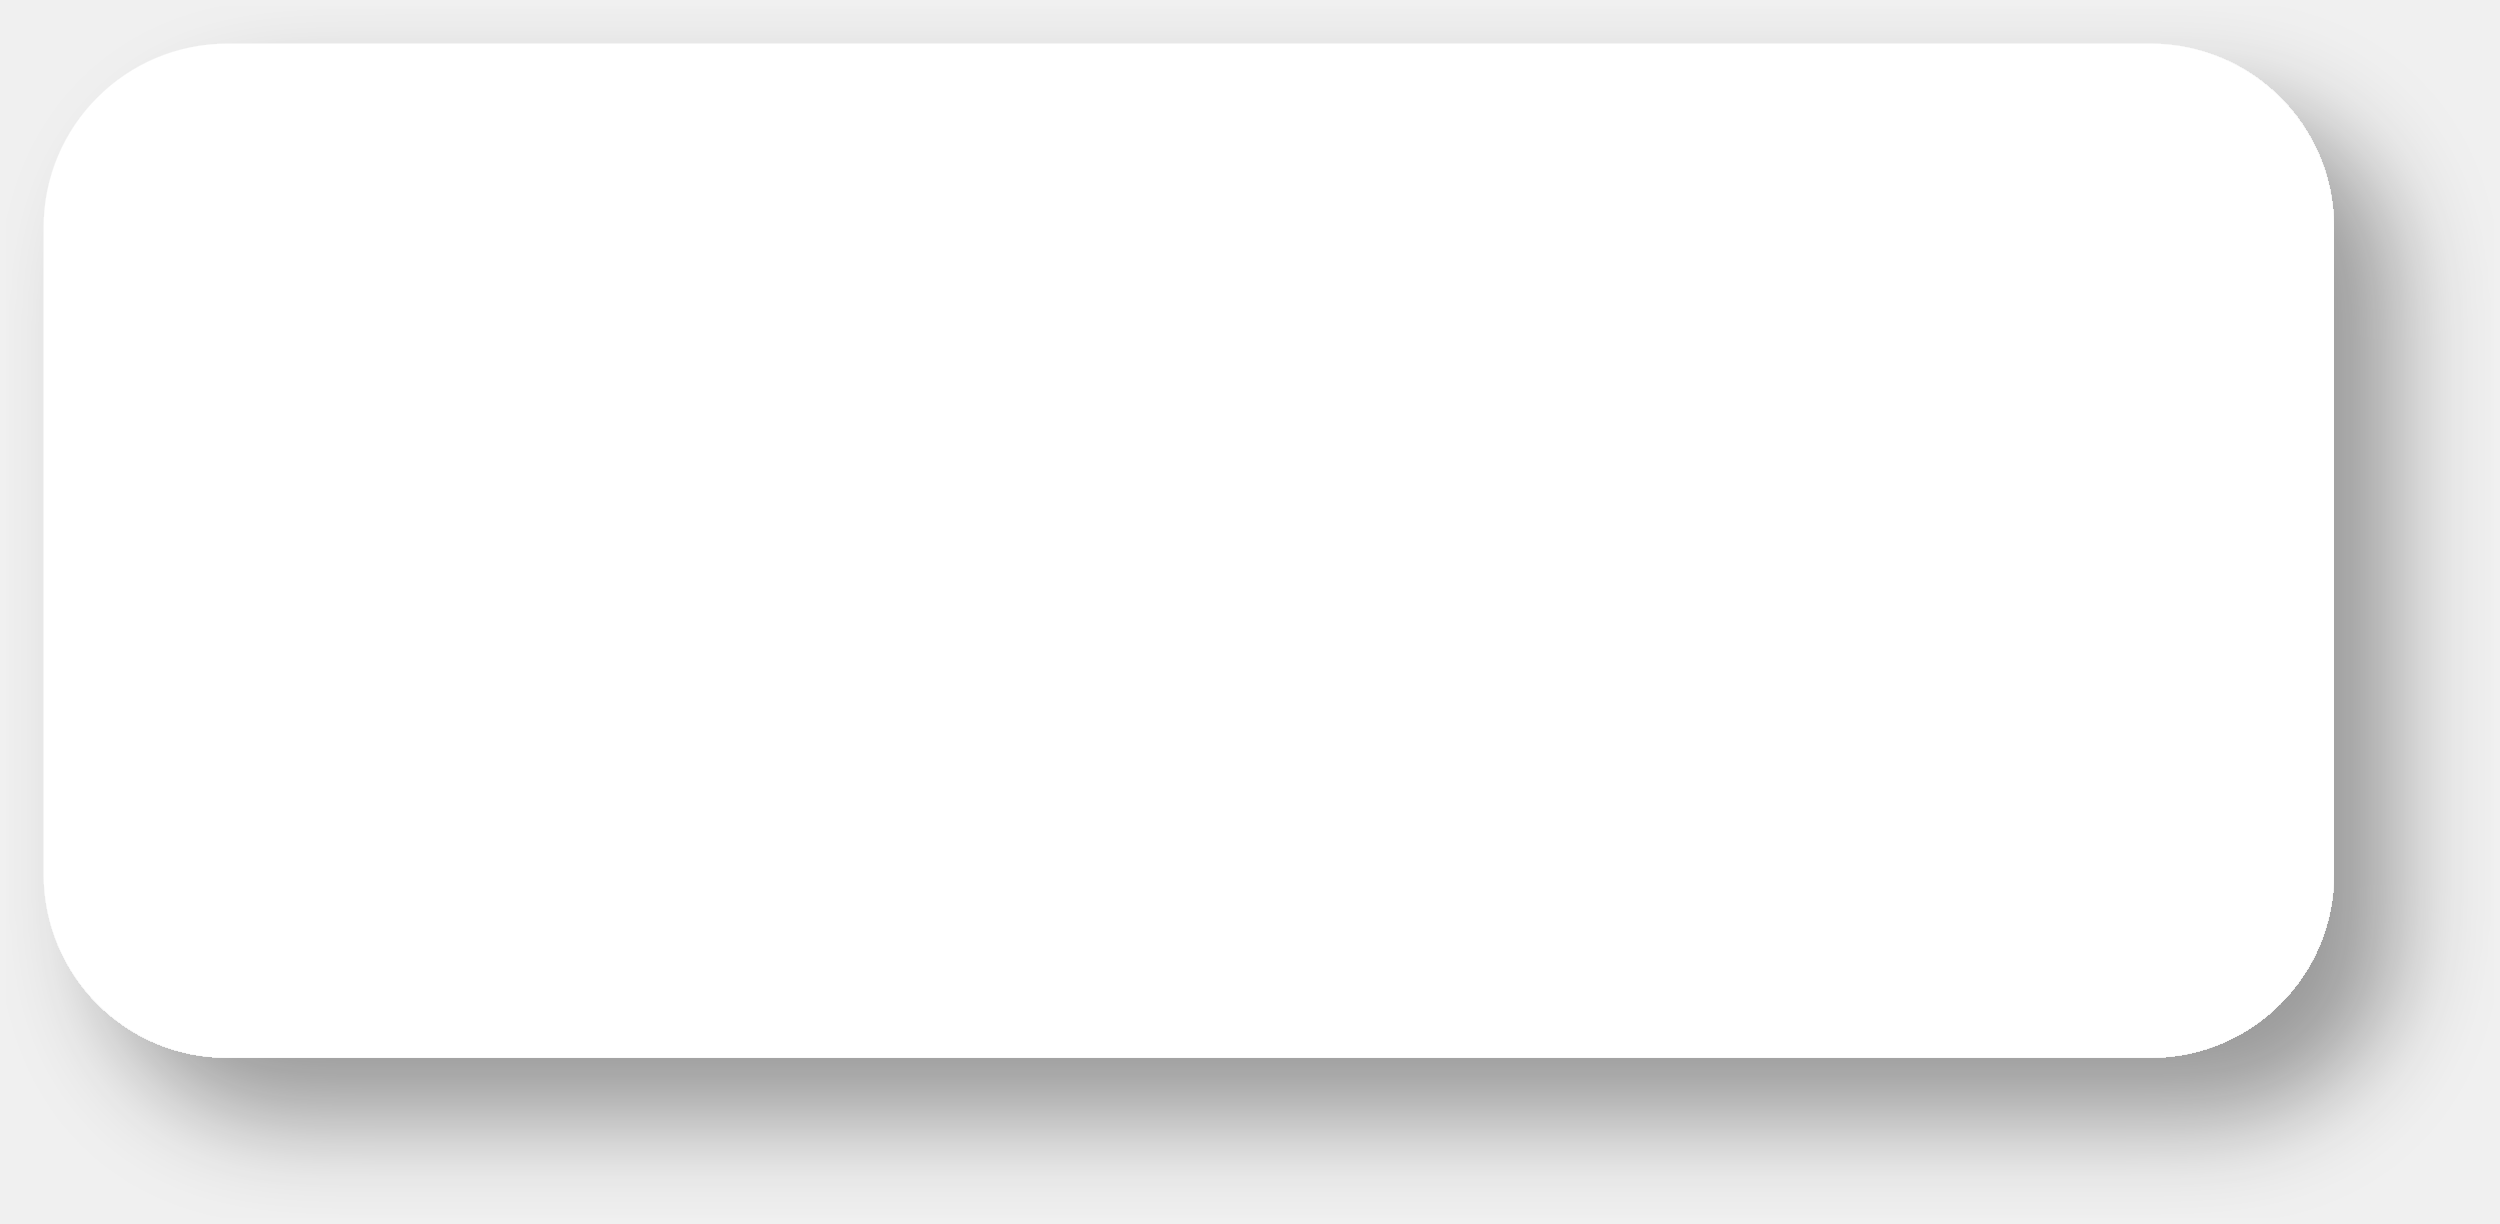
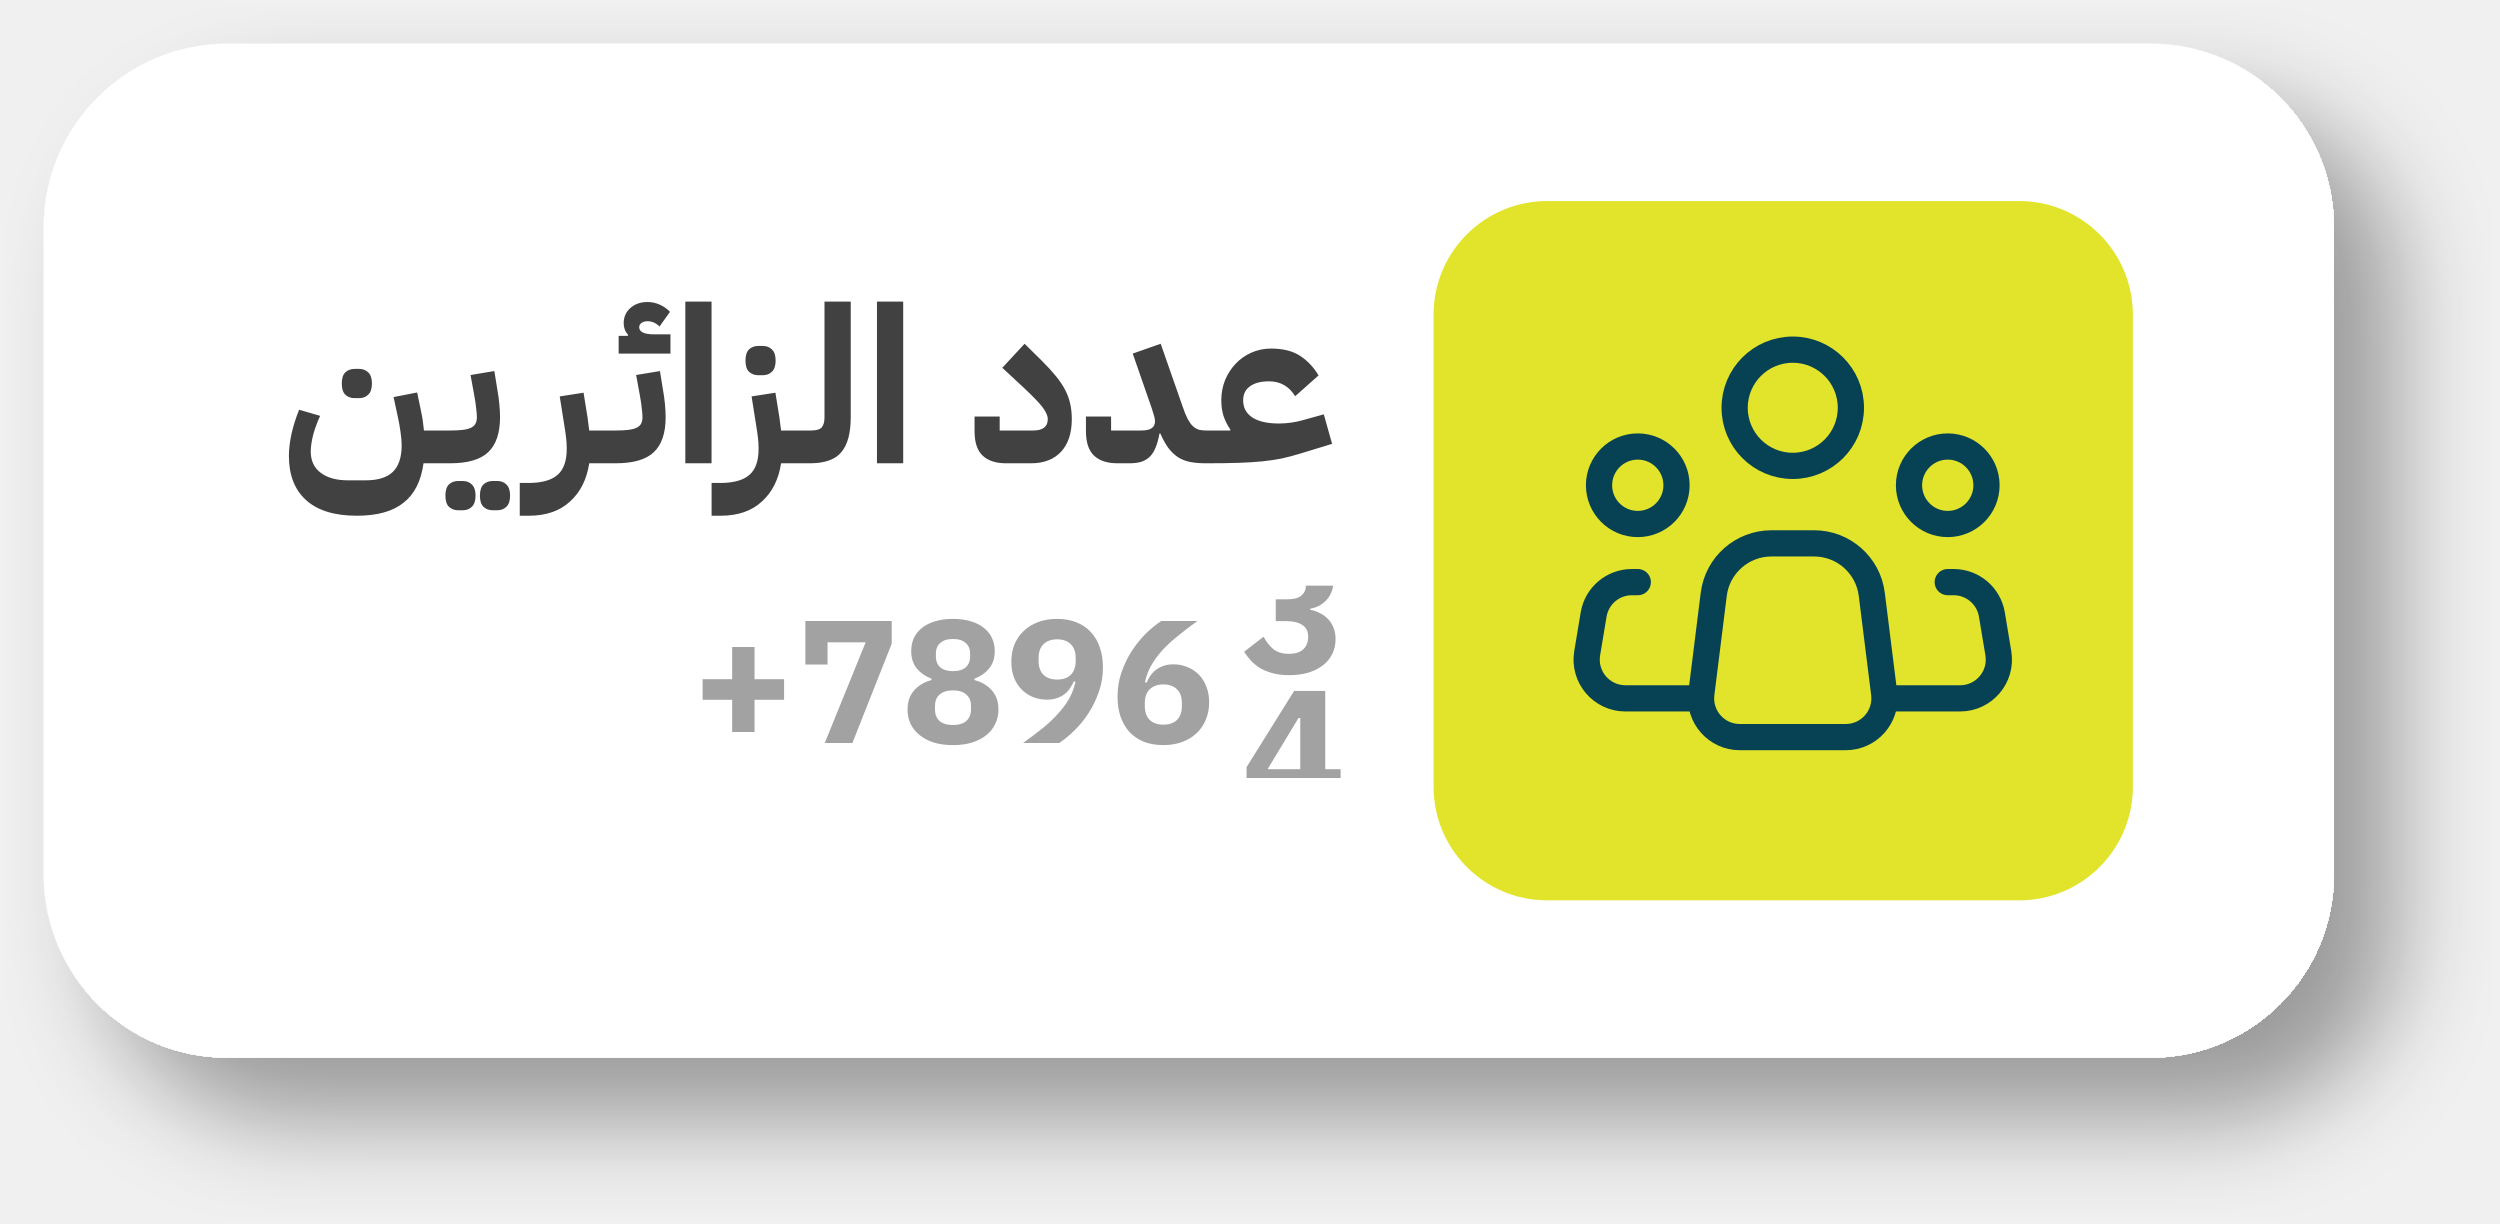
<svg xmlns="http://www.w3.org/2000/svg" width="286" height="140" viewBox="0 0 286 140" fill="none">
-   <g filter="url(#filter0_d_1599_3450)">
+   <g filter="url(#filter0_d_1725_5537)">
    <rect x="5" y="5" width="262" height="116" rx="21" fill="white" />
  </g>
+   <rect x="164" y="23" width="80" height="80" rx="13" fill="#E1E42A" />
+   <path d="M215.55 79.342L214.131 67.986C213.715 64.659 210.887 62.162 207.534 62.162H205.092H202.65C199.297 62.162 196.469 64.659 196.053 67.986L194.634 79.342C194.303 81.988 196.366 84.325 199.032 84.325H205.092H211.152C213.818 84.325 215.881 81.988 215.55 79.342Z" stroke="#074254" stroke-width="3" stroke-linecap="round" stroke-linejoin="round" />
+   <path d="M205.092 53.297C208.764 53.297 211.741 50.321 211.741 46.649C211.741 42.977 208.764 40 205.092 40C201.42 40 198.443 42.977 198.443 46.649C198.443 50.321 201.42 53.297 205.092 53.297Z" stroke="#074254" stroke-width="3" />
+   <path d="M187.361 59.946C189.809 59.946 191.794 57.962 191.794 55.514C191.794 53.066 189.809 51.081 187.361 51.081C184.913 51.081 182.929 53.066 182.929 55.514C182.929 57.962 184.913 59.946 187.361 59.946Z" stroke="#074254" stroke-width="3" />
+   <path d="M222.822 59.946C225.27 59.946 227.255 57.962 227.255 55.514C227.255 53.066 225.27 51.081 222.822 51.081C220.374 51.081 218.39 53.066 218.39 55.514C218.39 57.962 220.374 59.946 222.822 59.946Z" stroke="#074254" stroke-width="3" />
+   <path d="M187.362 66.595H186.684C184.517 66.595 182.668 68.161 182.312 70.299L181.573 74.731C181.123 77.433 183.206 79.892 185.945 79.892H194.01" stroke="#074254" stroke-width="3" stroke-linecap="round" stroke-linejoin="round" />
+   <path d="M222.822 66.595H223.499C225.666 66.595 227.515 68.161 227.871 70.299L228.61 74.731C229.06 77.433 226.977 79.892 224.238 79.892C221.664 79.892 218.6 79.892 216.173 79.892" stroke="#074254" stroke-width="3" stroke-linecap="round" stroke-linejoin="round" />
+   <path d="M40.825 59C38.258 59 36.316 58.4 35 57.2C33.7 56.017 33.05 54.333 33.05 52.15C33.05 51.4 33.15 50.558 33.35 49.625C33.566 48.675 33.858 47.758 34.225 46.875L36.625 47.575C36.291 48.292 36.025 49.017 35.825 49.75C35.642 50.483 35.55 51.117 35.55 51.65C35.55 52.7 35.925 53.508 36.675 54.075C37.425 54.658 38.475 54.95 39.825 54.95H41.825C43.242 54.95 44.283 54.625 44.95 53.975C45.617 53.325 45.95 52.308 45.95 50.925C45.95 50.542 45.908 50.05 45.825 49.45C45.742 48.85 45.642 48.283 45.525 47.75L45.025 45.425L47.725 44.9L48.2 47.2C48.267 47.5 48.325 47.833 48.375 48.2C48.425 48.55 48.467 48.9 48.5 49.25H50.75V52.25L50 53H48.45C48.166 55.05 47.4 56.558 46.15 57.525C44.916 58.508 43.142 59 40.825 59ZM40.575 45.55C40.142 45.55 39.783 45.417 39.5 45.15C39.233 44.883 39.1 44.458 39.1 43.875C39.1 43.292 39.233 42.867 39.5 42.6C39.783 42.333 40.142 42.2 40.575 42.2H41.075C41.508 42.2 41.858 42.333 42.125 42.6C42.408 42.867 42.55 43.292 42.55 43.875C42.55 44.458 42.408 44.883 42.125 45.15C41.858 45.417 41.508 45.55 41.075 45.55H40.575ZM56.379 58.375C55.946 58.375 55.587 58.242 55.304 57.975C55.037 57.708 54.904 57.283 54.904 56.7C54.904 56.117 55.037 55.692 55.304 55.425C55.587 55.158 55.946 55.025 56.379 55.025H56.879C57.312 55.025 57.662 55.158 57.929 55.425C58.212 55.692 58.354 56.117 58.354 56.7C58.354 57.283 58.212 57.708 57.929 57.975C57.662 58.242 57.312 58.375 56.879 58.375H56.379ZM52.429 58.375C51.996 58.375 51.637 58.242 51.354 57.975C51.087 57.708 50.954 57.283 50.954 56.7C50.954 56.117 51.087 55.692 51.354 55.425C51.637 55.158 51.996 55.025 52.429 55.025H52.929C53.362 55.025 53.712 55.158 53.979 55.425C54.262 55.692 54.404 56.117 54.404 56.7C54.404 57.283 54.262 57.708 53.979 57.975C53.712 58.242 53.362 58.375 52.929 58.375H52.429ZM50.004 50L50.754 49.25H51.479C52.079 49.25 52.571 49.225 52.954 49.175C53.354 49.125 53.671 49.042 53.904 48.925C54.154 48.792 54.321 48.633 54.404 48.45C54.504 48.25 54.554 48.008 54.554 47.725C54.554 47.475 54.529 47.158 54.479 46.775C54.446 46.375 54.371 45.858 54.254 45.225L53.829 42.9L56.554 42.45L56.929 44.775C57.012 45.225 57.079 45.725 57.129 46.275C57.179 46.825 57.204 47.308 57.204 47.725C57.204 49.542 56.754 50.875 55.854 51.725C54.971 52.575 53.512 53 51.479 53H50.004V50ZM59.459 55.25H60.459C61.976 55.25 63.084 54.942 63.784 54.325C64.501 53.708 64.851 52.683 64.834 51.25C64.834 50.867 64.809 50.467 64.759 50.05C64.709 49.617 64.642 49.158 64.559 48.675L64.034 45.35L66.759 44.925L67.134 47.25C67.201 47.617 67.251 47.967 67.284 48.3C67.334 48.633 67.376 48.95 67.409 49.25H69.709V52.25L68.959 53H67.409C67.126 54.85 66.392 56.308 65.209 57.375C64.042 58.458 62.467 59 60.484 59H59.459V55.25ZM68.949 50L69.699 49.25H70.424C71.024 49.25 71.516 49.225 71.899 49.175C72.299 49.125 72.616 49.042 72.849 48.925C73.099 48.792 73.266 48.633 73.349 48.45C73.449 48.25 73.499 48.008 73.499 47.725C73.499 47.475 73.474 47.158 73.424 46.775C73.391 46.375 73.316 45.858 73.199 45.225L72.774 42.9L75.499 42.45L75.874 44.775C75.958 45.225 76.024 45.725 76.074 46.275C76.124 46.825 76.149 47.308 76.149 47.725C76.149 49.542 75.699 50.875 74.799 51.725C73.916 52.575 72.458 53 70.424 53H68.949V50ZM70.774 38.425H71.824L71.849 38.3C71.516 37.933 71.349 37.492 71.349 36.975C71.349 36.275 71.599 35.7 72.099 35.25C72.616 34.783 73.274 34.55 74.074 34.55C74.558 34.55 75.024 34.65 75.474 34.85C75.924 35.05 76.316 35.325 76.649 35.675L75.449 37.35C75.049 36.95 74.591 36.75 74.074 36.75C73.791 36.75 73.558 36.817 73.374 36.95C73.208 37.083 73.124 37.242 73.124 37.425C73.124 37.975 73.699 38.25 74.849 38.25H76.699V40.45H70.774V38.425ZM78.401 34.5H81.401V53H78.401V34.5ZM81.407 55.25H82.407C83.924 55.25 85.032 54.942 85.732 54.325C86.449 53.708 86.799 52.683 86.782 51.25C86.782 50.867 86.757 50.467 86.707 50.05C86.657 49.617 86.591 49.158 86.507 48.675L85.982 45.35L88.707 44.925L89.082 47.25C89.149 47.617 89.199 47.967 89.232 48.3C89.282 48.633 89.324 48.95 89.357 49.25H91.657V52.25L90.907 53H89.357C89.074 54.85 88.341 56.308 87.157 57.375C85.991 58.458 84.416 59 82.432 59H81.407V55.25ZM86.757 42.925C86.324 42.925 85.966 42.792 85.682 42.525C85.416 42.258 85.282 41.833 85.282 41.25C85.282 40.667 85.416 40.242 85.682 39.975C85.966 39.708 86.324 39.575 86.757 39.575H87.257C87.691 39.575 88.041 39.708 88.307 39.975C88.591 40.242 88.732 40.667 88.732 41.25C88.732 41.833 88.591 42.258 88.307 42.525C88.041 42.792 87.691 42.925 87.257 42.925H86.757ZM90.897 50L91.647 49.25H92.748C93.381 49.25 93.797 49.133 93.998 48.9C94.214 48.65 94.323 48.267 94.323 47.75V34.5H97.323V47.75C97.323 49.533 96.972 50.85 96.272 51.7C95.589 52.55 94.414 52.983 92.748 53H90.897V50ZM100.325 34.5H103.325V53H100.325V34.5ZM115.089 53C113.923 53 113.031 52.708 112.414 52.125C111.798 51.542 111.489 50.608 111.489 49.325V47.65H114.364V49.25H118.189C119.306 49.25 119.864 48.817 119.864 47.95C119.864 47.75 119.814 47.542 119.714 47.325C119.614 47.092 119.456 46.833 119.239 46.55C119.023 46.267 118.739 45.95 118.389 45.6C118.056 45.25 117.639 44.842 117.139 44.375L114.664 42.075L117.214 39.325L119.239 41.325C119.856 41.942 120.381 42.517 120.814 43.05C121.248 43.583 121.598 44.108 121.864 44.625C122.131 45.142 122.323 45.675 122.439 46.225C122.556 46.758 122.614 47.333 122.614 47.95C122.614 49.55 122.206 50.792 121.389 51.675C120.573 52.558 119.423 53 117.939 53H115.089ZM127.833 53C126.667 53 125.775 52.708 125.158 52.125C124.542 51.542 124.233 50.608 124.233 49.325V47.65H127.108V49.25H130.533C131.083 49.25 131.483 49.167 131.733 49C132 48.833 132.133 48.558 132.133 48.175C132.133 47.992 132.092 47.775 132.008 47.525C131.942 47.275 131.867 47.025 131.783 46.775L129.583 40.45L132.783 39.325L135.308 46.55C135.492 47.1 135.675 47.55 135.858 47.9C136.042 48.25 136.233 48.525 136.433 48.725C136.65 48.925 136.875 49.067 137.108 49.15C137.358 49.217 137.65 49.25 137.983 49.25H138.733V52.25L137.983 53C137.283 53 136.675 52.95 136.158 52.85C135.642 52.75 135.175 52.567 134.758 52.3C134.358 52.033 133.992 51.683 133.658 51.25C133.342 50.817 133.033 50.258 132.733 49.575L132.633 49.625C132.533 50.225 132.392 50.742 132.208 51.175C132.042 51.608 131.825 51.958 131.558 52.225C131.292 52.492 130.967 52.692 130.583 52.825C130.2 52.942 129.742 53 129.208 53H127.833ZM137.992 50L138.742 49.25H140.742V49.125C140.409 48.642 140.151 48.125 139.967 47.575C139.801 47.025 139.717 46.433 139.717 45.8C139.717 44.983 139.859 44.217 140.142 43.5C140.442 42.783 140.842 42.158 141.342 41.625C141.859 41.075 142.459 40.65 143.142 40.35C143.842 40.033 144.601 39.875 145.417 39.875C146.767 39.875 147.867 40.15 148.717 40.7C149.567 41.25 150.276 42 150.842 42.95L148.167 45.325C147.801 44.742 147.376 44.317 146.892 44.05C146.409 43.767 145.834 43.625 145.167 43.625C144.234 43.625 143.509 43.817 142.992 44.2C142.476 44.567 142.217 45.1 142.217 45.8C142.217 46.65 142.576 47.308 143.292 47.775C144.009 48.225 145.017 48.45 146.317 48.45C146.751 48.45 147.209 48.417 147.692 48.35C148.176 48.283 148.617 48.192 149.017 48.075L151.442 47.4L152.392 50.775L148.717 51.9C148.001 52.117 147.309 52.3 146.642 52.45C145.976 52.583 145.242 52.692 144.442 52.775C143.642 52.858 142.726 52.917 141.692 52.95C140.659 52.983 139.426 53 137.992 53V50Z" fill="#414141" />
+   <path d="M83.759 83.74V80.06H80.379V77.7H83.759V74.02H86.319V77.7H89.699V80.06H86.319V83.74H83.759ZM94.351 85L99.031 73.48H94.671V76.02H92.131V71.04H102.011V73.64L97.511 85H94.351ZM109.023 85.24C108.197 85.24 107.457 85.14 106.803 84.94C106.163 84.727 105.623 84.44 105.183 84.08C104.743 83.72 104.403 83.293 104.163 82.8C103.937 82.307 103.823 81.767 103.823 81.18C103.823 80.287 104.07 79.56 104.563 79C105.057 78.427 105.723 78.027 106.563 77.8V77.64C105.883 77.387 105.323 77 104.883 76.48C104.457 75.96 104.243 75.293 104.243 74.48C104.243 73.947 104.343 73.453 104.543 73C104.757 72.547 105.063 72.16 105.463 71.84C105.877 71.507 106.377 71.253 106.963 71.08C107.563 70.893 108.25 70.8 109.023 70.8C109.797 70.8 110.477 70.893 111.063 71.08C111.663 71.253 112.163 71.507 112.563 71.84C112.977 72.16 113.283 72.547 113.483 73C113.697 73.453 113.803 73.947 113.803 74.48C113.803 75.293 113.583 75.96 113.143 76.48C112.717 77 112.163 77.387 111.483 77.64V77.8C112.323 78.027 112.99 78.427 113.483 79C113.977 79.56 114.223 80.287 114.223 81.18C114.223 81.767 114.103 82.307 113.863 82.8C113.637 83.293 113.303 83.72 112.863 84.08C112.423 84.44 111.877 84.727 111.223 84.94C110.583 85.14 109.85 85.24 109.023 85.24ZM109.023 82.94C109.69 82.94 110.197 82.787 110.543 82.48C110.903 82.16 111.083 81.72 111.083 81.16V80.76C111.083 80.2 110.903 79.767 110.543 79.46C110.197 79.14 109.69 78.98 109.023 78.98C108.357 78.98 107.843 79.14 107.483 79.46C107.137 79.767 106.963 80.2 106.963 80.76V81.16C106.963 81.72 107.137 82.16 107.483 82.48C107.843 82.787 108.357 82.94 109.023 82.94ZM109.023 76.78C109.663 76.78 110.15 76.633 110.483 76.34C110.817 76.033 110.983 75.62 110.983 75.1V74.78C110.983 74.26 110.817 73.853 110.483 73.56C110.15 73.253 109.663 73.1 109.023 73.1C108.383 73.1 107.897 73.253 107.563 73.56C107.23 73.853 107.063 74.26 107.063 74.78V75.1C107.063 75.62 107.23 76.033 107.563 76.34C107.897 76.633 108.383 76.78 109.023 76.78ZM126.176 76.34C126.176 77.327 126.022 78.253 125.716 79.12C125.422 79.987 125.036 80.793 124.556 81.54C124.089 82.273 123.556 82.933 122.956 83.52C122.369 84.107 121.776 84.6 121.176 85H117.036C117.889 84.387 118.656 83.807 119.336 83.26C120.016 82.7 120.602 82.14 121.096 81.58C121.602 81.02 122.016 80.453 122.336 79.88C122.656 79.293 122.889 78.667 123.036 78L122.856 77.94C122.736 78.207 122.589 78.467 122.416 78.72C122.256 78.973 122.049 79.2 121.796 79.4C121.556 79.587 121.269 79.74 120.936 79.86C120.602 79.98 120.216 80.04 119.776 80.04C119.202 80.04 118.662 79.94 118.156 79.74C117.662 79.527 117.229 79.233 116.856 78.86C116.496 78.487 116.209 78.033 115.996 77.5C115.796 76.967 115.696 76.367 115.696 75.7C115.696 74.98 115.816 74.32 116.056 73.72C116.309 73.12 116.662 72.607 117.116 72.18C117.582 71.74 118.136 71.4 118.776 71.16C119.416 70.92 120.136 70.8 120.936 70.8C121.762 70.8 122.502 70.933 123.156 71.2C123.809 71.453 124.356 71.827 124.796 72.32C125.249 72.8 125.589 73.38 125.816 74.06C126.056 74.74 126.176 75.5 126.176 76.34ZM120.936 77.74C121.602 77.74 122.122 77.56 122.496 77.2C122.869 76.827 123.056 76.3 123.056 75.62V75.26C123.056 74.58 122.869 74.06 122.496 73.7C122.122 73.327 121.602 73.14 120.936 73.14C120.269 73.14 119.749 73.327 119.376 73.7C119.002 74.06 118.816 74.58 118.816 75.26V75.62C118.816 76.3 119.002 76.827 119.376 77.2C119.749 77.56 120.269 77.74 120.936 77.74ZM133.088 85.24C132.261 85.24 131.521 85.113 130.868 84.86C130.214 84.593 129.661 84.22 129.208 83.74C128.768 83.247 128.428 82.66 128.188 81.98C127.961 81.3 127.848 80.54 127.848 79.7C127.848 78.727 127.994 77.807 128.288 76.94C128.594 76.06 128.981 75.253 129.448 74.52C129.928 73.773 130.461 73.107 131.048 72.52C131.648 71.933 132.248 71.44 132.848 71.04H136.988C136.134 71.653 135.368 72.24 134.688 72.8C134.008 73.347 133.414 73.9 132.908 74.46C132.414 75.02 132.001 75.593 131.668 76.18C131.348 76.753 131.121 77.373 130.988 78.04L131.168 78.1C131.288 77.833 131.428 77.573 131.588 77.32C131.761 77.067 131.968 76.847 132.208 76.66C132.461 76.46 132.754 76.3 133.088 76.18C133.421 76.06 133.808 76 134.248 76C134.821 76 135.354 76.107 135.848 76.32C136.354 76.52 136.788 76.807 137.148 77.18C137.521 77.553 137.808 78.013 138.008 78.56C138.221 79.093 138.328 79.687 138.328 80.34C138.328 81.06 138.201 81.72 137.948 82.32C137.708 82.92 137.354 83.44 136.888 83.88C136.434 84.307 135.888 84.64 135.248 84.88C134.608 85.12 133.888 85.24 133.088 85.24ZM133.088 82.9C133.754 82.9 134.274 82.72 134.648 82.36C135.021 81.987 135.208 81.46 135.208 80.78V80.42C135.208 79.74 135.021 79.22 134.648 78.86C134.274 78.487 133.754 78.3 133.088 78.3C132.421 78.3 131.901 78.487 131.528 78.86C131.154 79.22 130.968 79.74 130.968 80.42V80.78C130.968 81.46 131.154 81.987 131.528 82.36C131.901 82.72 132.421 82.9 133.088 82.9Z" fill="#A2A2A2" />
+   <g clip-path="url(#clip0_1725_5537)">
+     <path d="M147.248 68.56C147.994 68.56 148.534 68.42 148.868 68.14C149.214 67.847 149.388 67.487 149.388 67.06V66.92C149.388 66.413 149.221 66.007 148.888 65.7C148.568 65.393 148.108 65.24 147.508 65.24C146.948 65.24 146.421 65.387 145.928 65.68C145.434 65.96 145.014 66.367 144.668 66.9L142.788 65.14C143.054 64.793 143.341 64.48 143.648 64.2C143.954 63.907 144.301 63.66 144.688 63.46C145.074 63.247 145.508 63.087 145.988 62.98C146.468 62.86 147.008 62.8 147.608 62.8C148.354 62.8 149.028 62.887 149.628 63.06C150.241 63.233 150.761 63.487 151.188 63.82C151.628 64.14 151.961 64.527 152.188 64.98C152.428 65.433 152.548 65.94 152.548 66.5C152.548 66.94 152.474 67.34 152.328 67.7C152.194 68.06 152.001 68.373 151.748 68.64C151.508 68.907 151.228 69.127 150.908 69.3C150.588 69.46 150.248 69.573 149.888 69.64V69.76C150.301 69.84 150.681 69.973 151.028 70.16C151.388 70.333 151.694 70.56 151.948 70.84C152.214 71.12 152.421 71.453 152.568 71.84C152.714 72.213 152.788 72.64 152.788 73.12C152.788 73.747 152.661 74.313 152.408 74.82C152.154 75.327 151.794 75.76 151.328 76.12C150.861 76.48 150.301 76.76 149.648 76.96C148.994 77.147 148.274 77.24 147.488 77.24C146.781 77.24 146.154 77.167 145.608 77.02C145.061 76.873 144.581 76.68 144.168 76.44C143.768 76.187 143.414 75.9 143.108 75.58C142.814 75.26 142.554 74.92 142.328 74.56L144.548 72.84C144.854 73.413 145.228 73.887 145.668 74.26C146.121 74.62 146.728 74.8 147.488 74.8C148.168 74.8 148.694 74.633 149.068 74.3C149.454 73.953 149.648 73.487 149.648 72.9V72.78C149.648 72.207 149.428 71.78 148.988 71.5C148.561 71.207 147.968 71.06 147.208 71.06H145.948V68.56H147.248Z" fill="#A2A2A2" />
+     <path d="M148.748 93V90.32H142.608V87.76L148.048 79.04H151.608V88H153.368V90.32H151.608V93H148.748ZM145.008 88H148.748V82.14H148.548L145.008 88Z" fill="#A2A2A2" />
+   </g>
  <defs>
-     <filter id="filter0_d_1599_3450" x="0.7" y="0.7" width="284.6" height="138.6" filterUnits="userSpaceOnUse" color-interpolation-filters="sRGB">
+     <filter id="filter0_d_1725_5537" x="0.7" y="0.7" width="284.6" height="138.6" filterUnits="userSpaceOnUse" color-interpolation-filters="sRGB">
      <feFlood flood-opacity="0" result="BackgroundImageFix" />
      <feColorMatrix in="SourceAlpha" type="matrix" values="0 0 0 0 0 0 0 0 0 0 0 0 0 0 0 0 0 0 127 0" result="hardAlpha" />
      <feOffset dx="7" dy="7" />
      <feGaussianBlur stdDeviation="5.65" />
      <feComposite in2="hardAlpha" operator="out" />
      <feColorMatrix type="matrix" values="0 0 0 0 0 0 0 0 0 0 0 0 0 0 0 0 0 0 0.36 0" />
-       <feBlend mode="normal" in2="BackgroundImageFix" result="effect1_dropShadow_1599_3450" />
-       <feBlend mode="normal" in="SourceGraphic" in2="effect1_dropShadow_1599_3450" result="shape" />
+       <feBlend mode="normal" in2="BackgroundImageFix" result="effect1_dropShadow_1725_5537" />
+       <feBlend mode="normal" in="SourceGraphic" in2="effect1_dropShadow_1725_5537" result="shape" />
    </filter>
+     <clipPath id="clip0_1725_5537">
+       <rect width="15" height="22" fill="white" transform="translate(142 67)" />
+     </clipPath>
  </defs>
</svg>
